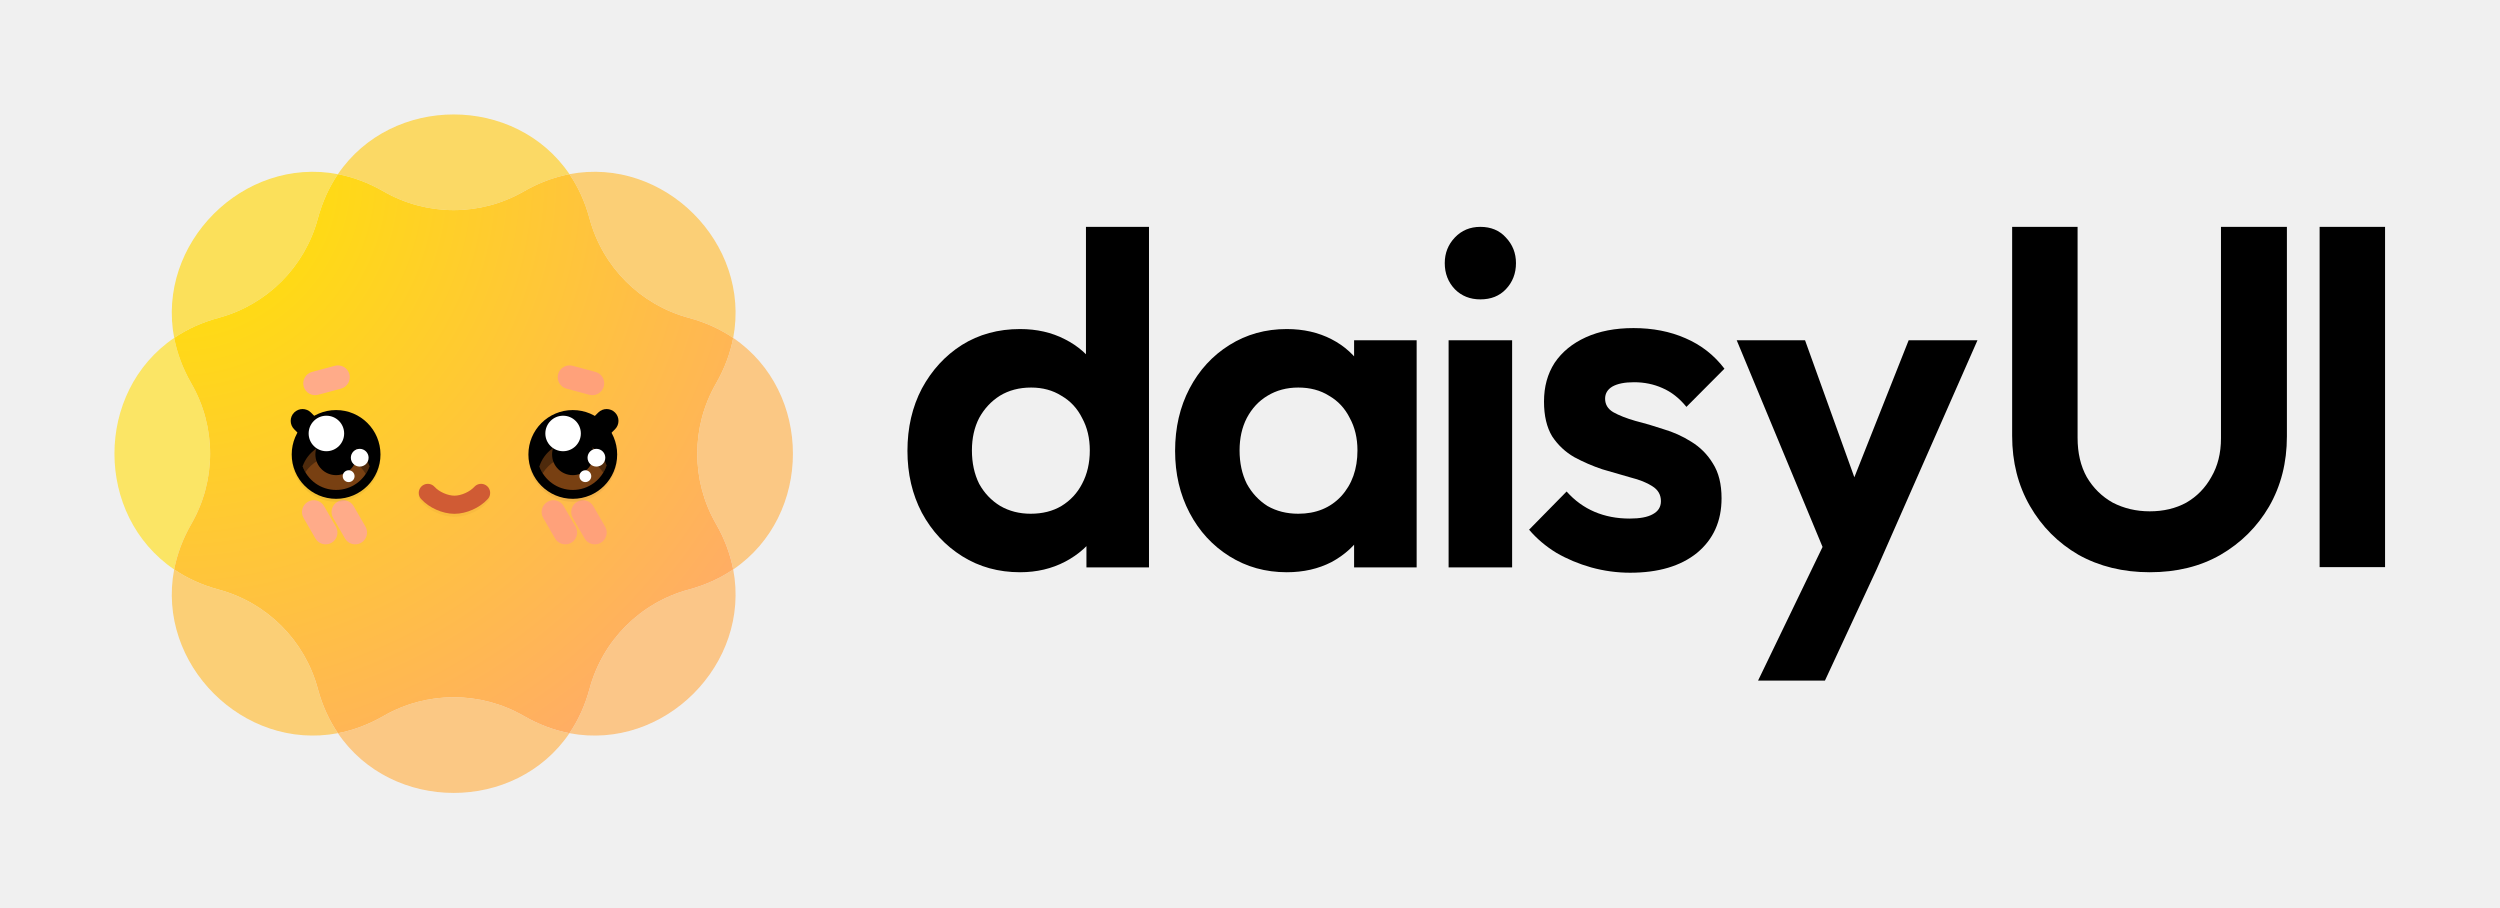
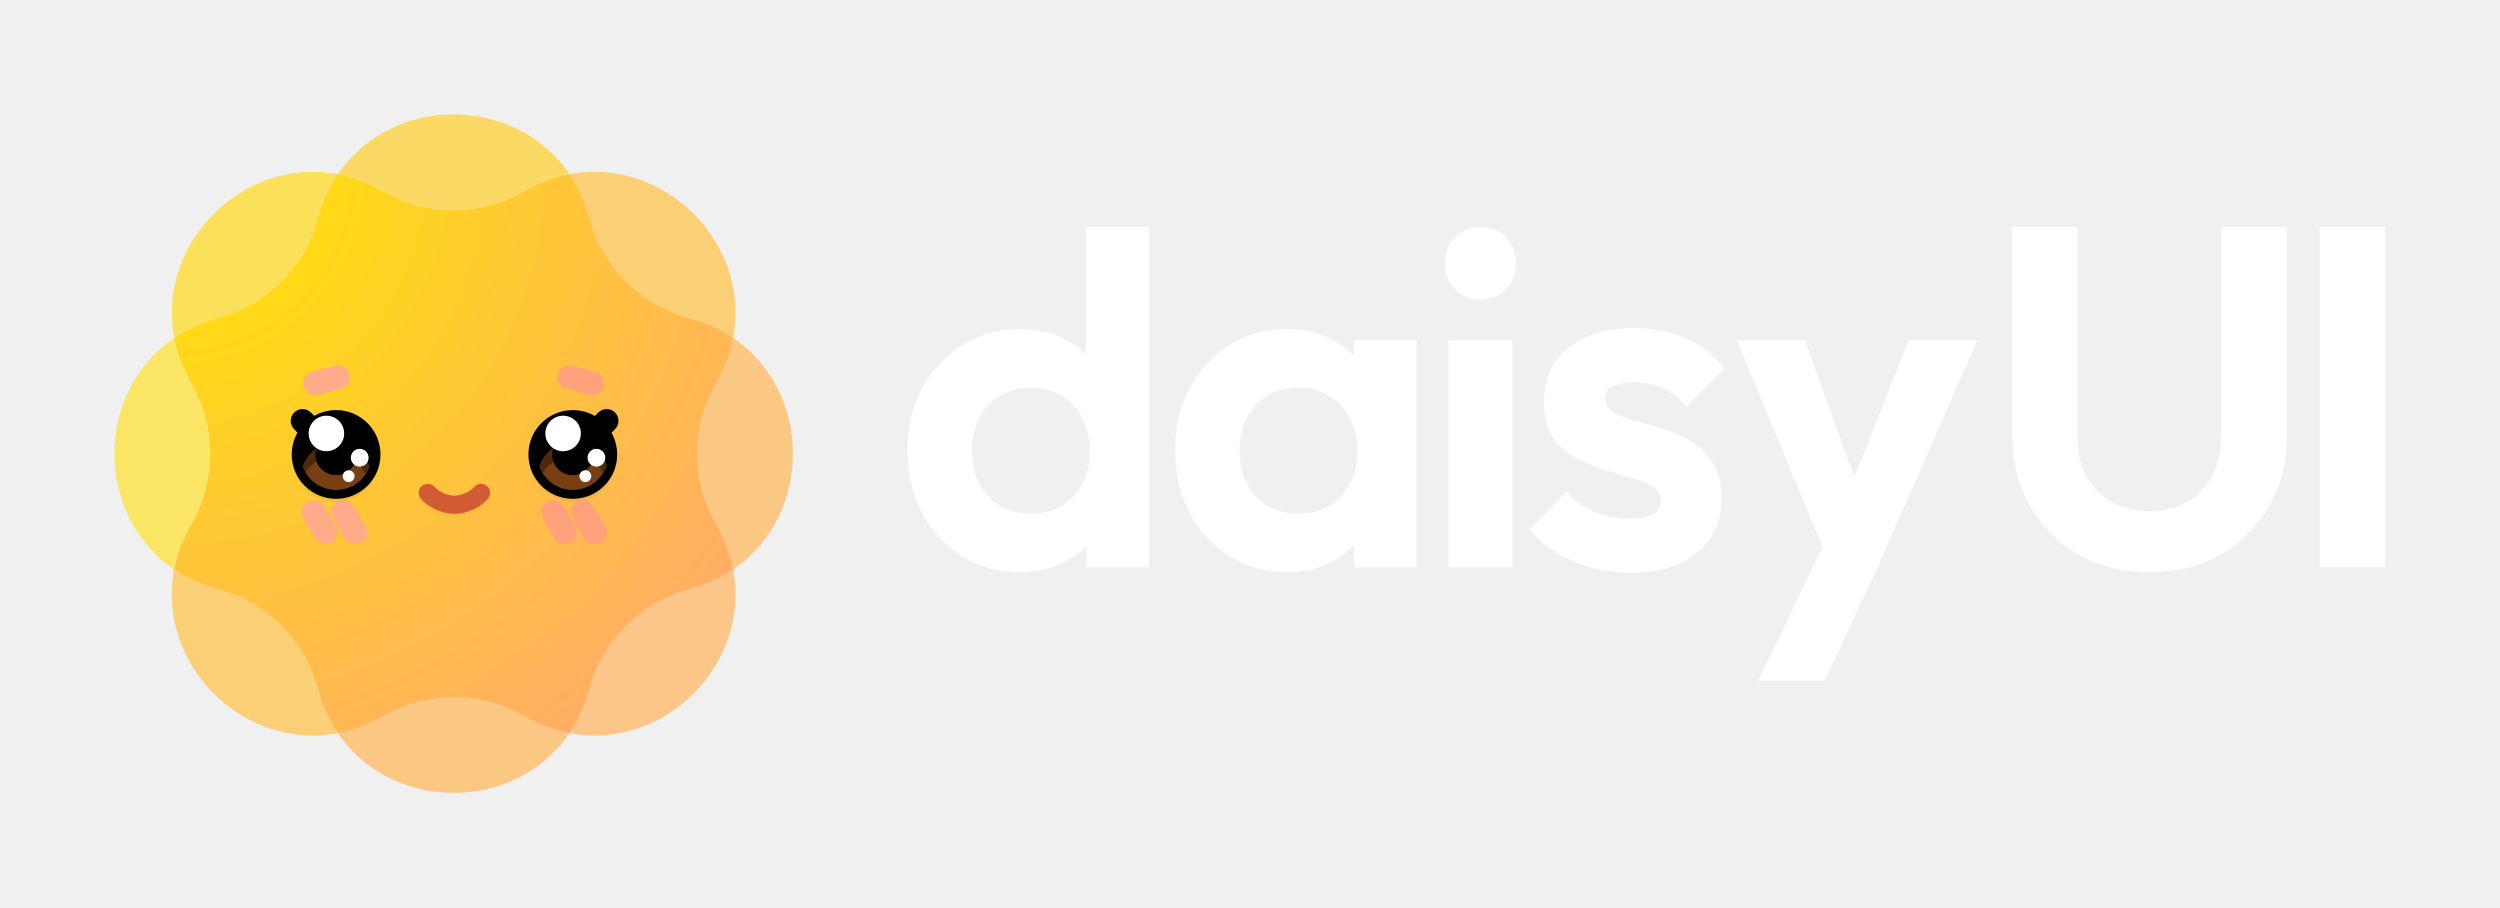
<svg xmlns="http://www.w3.org/2000/svg" aria-label="daisyUI logo" viewBox="0 0 1653 600">
  <svg aria-label="daisyUI logomark" x="75" y="75" width="450" height="450" viewBox="0 0 450 450" fill="none">
    <g data-name="bg">
      <g opacity="0.7">
        <path d="M148.425 40.167C142.7 48.599 138.15 58.381 135.152 69.514C126.533 101.527 101.527 126.533 69.514 135.153C58.381 138.15 48.598 142.7 40.166 148.426C28.214 85.913 85.912 28.215 148.425 40.167Z" fill="#FFD819" />
        <path d="M40.167 148.425C42.081 158.436 45.781 168.571 51.533 178.563C68.075 207.294 68.075 242.658 51.533 271.39C45.781 281.382 42.081 291.516 40.167 301.528C-12.487 265.775 -12.487 184.178 40.167 148.425Z" fill="#FFE029" />
        <path d="M148.425 409.786C142.7 401.354 138.15 391.571 135.152 380.438C126.533 348.425 101.527 323.419 69.514 314.8C58.381 311.802 48.598 307.252 40.166 301.526C28.214 364.039 85.912 421.737 148.425 409.786Z" fill="#FFC141" />
        <path d="M301.528 409.785C291.517 407.871 281.383 404.171 271.391 398.419C242.659 381.877 207.295 381.877 178.564 398.419C168.572 404.171 158.437 407.872 148.426 409.785C184.178 462.439 265.776 462.439 301.528 409.785Z" fill="#FFB655" />
        <path d="M409.787 301.527C401.355 307.253 391.573 311.802 380.44 314.8C348.427 323.419 323.421 348.425 314.801 380.439C311.804 391.571 307.254 401.354 301.528 409.786C364.04 421.737 421.738 364.039 409.787 301.527Z" fill="#FFB35B" />
        <path d="M409.787 148.426C407.873 158.437 404.173 168.571 398.42 178.563C381.879 207.294 381.879 242.658 398.42 271.39C404.173 281.382 407.873 291.516 409.787 301.527C462.44 265.775 462.44 184.179 409.787 148.426Z" fill="#FFB656" />
        <path d="M301.528 40.166C307.254 48.599 311.804 58.381 314.801 69.514C323.421 101.527 348.427 126.533 380.44 135.153C391.573 138.15 401.355 142.7 409.787 148.425C421.738 85.913 364.04 28.216 301.528 40.166Z" fill="#FFC042" />
        <path d="M148.426 40.167C158.437 42.081 168.571 45.781 178.563 51.534C207.295 68.075 242.659 68.076 271.39 51.534C281.382 45.781 291.516 42.081 301.527 40.167C265.774 -12.486 184.178 -12.486 148.426 40.167Z" fill="#FFCE2A" />
      </g>
      <path fill-rule="evenodd" clip-rule="evenodd" d="M135.155 69.514C138.152 58.381 142.702 48.598 148.428 40.166C158.438 42.08 168.573 45.78 178.564 51.533C207.296 68.074 242.66 68.074 271.391 51.533C281.383 45.78 291.518 42.08 301.529 40.166C307.255 48.598 311.805 58.381 314.802 69.514C323.422 101.527 348.428 126.533 380.441 135.152C391.573 138.15 401.356 142.699 409.788 148.425C407.874 158.436 404.174 168.571 398.421 178.562C381.879 207.294 381.879 242.658 398.421 271.39C404.174 281.381 407.874 291.516 409.788 301.527C401.356 307.253 391.573 311.802 380.441 314.8C348.428 323.419 323.422 348.425 314.802 380.438C311.805 391.571 307.255 401.354 301.529 409.786C291.518 407.872 281.383 404.172 271.391 398.419C242.66 381.878 207.296 381.878 178.564 398.419C168.573 404.172 158.438 407.872 148.428 409.786C142.702 401.354 138.152 391.571 135.155 380.438C126.535 348.425 101.529 323.419 69.516 314.8C58.383 311.802 48.6 307.252 40.168 301.526C42.082 291.516 45.782 281.381 51.534 271.39C68.076 242.658 68.076 207.294 51.534 178.562C45.782 168.571 42.082 158.437 40.168 148.426C48.6 142.7 58.383 138.15 69.516 135.152C101.529 126.533 126.535 101.527 135.155 69.514Z" fill="url(#daisy_disc_gradient)" />
    </g>
    <rect x="313.369" y="252.866" width="31.301" height="15.65" rx="7.825" transform="rotate(60 313.369 252.866)" fill="#FFA17A" />
    <rect x="293.808" y="252.866" width="31.301" height="15.65" rx="7.825" transform="rotate(60 293.808 252.866)" fill="#FFA17A" />
    <rect x="154.911" y="252.866" width="31.301" height="15.65" rx="7.825" transform="rotate(60 154.911 252.866)" fill="#FFAB89" />
    <rect x="135.348" y="252.866" width="31.301" height="15.65" rx="7.825" transform="rotate(60 135.348 252.866)" fill="#FFAB89" />
    <g>
      <rect x="296.044" y="164.833" width="31.301" height="15.65" rx="7.825" transform="rotate(15 296.044 164.833)" fill="#FFA17A" />
      <animateTransform attributeName="transform" type="translate" values="0,0; 0,-3; 0,0; 0,0; 0,0" dur="5s" repeatCount="indefinite" />
    </g>
    <g>
      <rect x="123.752" y="172.934" width="31.301" height="15.65" rx="7.825" transform="rotate(-15 123.752 172.934)" fill="#FFAB89" />
      <animateTransform attributeName="transform" type="translate" values="0,0; 0,-3; 0,0; 0,0; 0,0" dur="5s" repeatCount="indefinite" />
    </g>
    <g data-name="mouth">
      <path d="M207.872 252.866C211.999 257.438 219.319 260.691 225.479 260.691C231.638 260.691 238.958 257.438 243.085 252.866" stroke="#8B2C0C" stroke-opacity="0.05" stroke-width="12" stroke-linecap="round" />
      <path d="M207.872 250.91C211.999 255.482 219.319 258.735 225.479 258.735C231.638 258.735 238.958 255.482 243.085 250.91" stroke="#D05B34" stroke-width="12" stroke-linecap="round" />
    </g>
    <g data-name="eye-open">
      <g data-name="left">
        <rect x="125.037" y="192.221" width="31.301" height="15.65" rx="7.825" transform="rotate(45 125.037 192.221)" fill="black" />
        <rect x="117.882" y="196.134" width="58.689" height="58.689" rx="29.344" fill="black" />
        <rect x="117.882" y="198.089" width="58.689" height="58.689" rx="29.344" fill="black" fill-opacity="0.05" />
        <path fill-rule="evenodd" clip-rule="evenodd" d="M125.086 233.301C128.309 224.184 137.004 217.652 147.225 217.652C157.447 217.652 166.142 224.185 169.365 233.304C166.142 242.42 157.446 248.952 147.226 248.952C137.004 248.952 128.308 242.419 125.086 233.301Z" fill="#784012" />
        <path fill-rule="evenodd" clip-rule="evenodd" d="M166.831 238.399C169.279 234.693 170.704 230.252 170.704 225.478C170.704 212.513 160.193 202.002 147.228 202.002C134.263 202.002 123.753 212.513 123.753 225.478C123.753 229.758 124.898 233.771 126.899 237.226C131.1 230.867 138.311 226.671 146.502 226.671C155.187 226.671 162.771 231.388 166.831 238.399Z" fill="black" fill-opacity="0.35" />
        <rect x="133.532" y="211.784" width="27.388" height="27.388" rx="13.694" fill="black" />
        <circle cx="140.814" cy="211.609" r="11.738" fill="white" />
        <circle cx="162.848" cy="227.64" r="5.869" fill="white" />
        <circle cx="155.525" cy="239.853" r="3.913" fill="white" />
      </g>
      <g data-name="right">
        <rect x="337.181" y="203.288" width="31.301" height="15.65" rx="7.825" transform="rotate(135 337.181 203.288)" fill="black" />
        <rect x="274.385" y="198.09" width="58.689" height="58.689" rx="29.344" fill="black" fill-opacity="0.05" />
        <rect x="274.385" y="196.134" width="58.689" height="58.689" rx="29.344" fill="black" />
        <path fill-rule="evenodd" clip-rule="evenodd" d="M281.629 233.41C284.664 223.959 293.525 217.12 303.984 217.12C314.166 217.12 322.833 223.602 326.086 232.664C323.051 242.114 314.189 248.954 303.731 248.954C293.549 248.954 284.881 242.472 281.629 233.41Z" fill="#784012" />
        <path fill-rule="evenodd" clip-rule="evenodd" d="M323.862 237.557C325.984 234.028 327.204 229.896 327.204 225.479C327.204 212.514 316.693 202.003 303.728 202.003C290.763 202.003 280.253 212.514 280.253 225.479C280.253 230.068 281.57 234.349 283.846 237.966C287.951 231.137 295.432 226.569 303.98 226.569C312.356 226.569 319.708 230.956 323.862 237.557Z" fill="black" fill-opacity="0.35" />
        <rect x="290.035" y="211.785" width="27.388" height="27.388" rx="13.694" fill="black" />
        <circle cx="297.318" cy="211.609" r="11.738" fill="white" />
        <circle cx="319.352" cy="227.64" r="5.869" fill="white" />
        <circle cx="312.029" cy="239.853" r="3.913" fill="white" />
      </g>
      <animate attributeName="display" values="inline;none;inline" keyTimes="0;0.97;1" dur="15s" repeatCount="indefinite" />
    </g>
    <g data-name="eye-close" stroke="black" stroke-width="12" stroke-linecap="round" style="display: none;">
      <path d="M326 224C326 212.402 315.926 203 303.5 203C291.074 203 281 212.402 281 224" />
      <path d="M170 224C170 212.402 159.926 203 147.5 203C135.074 203 125 212.402 125 224" />
      <animate attributeName="display" values="none;inline;none" keyTimes="0;0.97;1" dur="15s" repeatCount="indefinite" />
    </g>
    <defs>
      <radialGradient id="daisy_disc_gradient" cx="0" cy="0" r="1" gradientUnits="userSpaceOnUse" gradientTransform="translate(40.0037 40.0027) rotate(45) scale(522.888 522.888)">
        <stop stop-color="#FFE600" />
        <stop offset="1" stop-color="#FFA573" />
      </radialGradient>
    </defs>
  </svg>
-   <svg aria-label="daisyUI logotype" x="600" y="150" width="977" height="300" viewBox="0 0 977 300" fill="black">
+   <svg aria-label="daisyUI logotype" x="600" y="150" width="977" height="300" viewBox="0 0 977 300" fill="white">
    <path d="M74.448 228.367C60.237 228.367 47.511 224.851 36.27 217.818C25.028 210.785 16.12 201.194 9.545 189.046C3.182 176.898 0 163.258 0 148.126C0 132.781 3.182 119.034 9.545 106.886C16.12 94.738 24.922 85.147 35.952 78.114C47.193 71.081 60.025 67.564 74.448 67.564C85.478 67.564 95.34 69.802 104.037 74.278C112.945 78.754 120.05 85.041 125.353 93.139C130.868 101.025 133.837 109.976 134.261 119.993V174.98C133.837 184.996 130.974 194.054 125.671 202.153C120.369 210.252 113.263 216.646 104.355 221.334C95.446 226.023 85.478 228.367 74.448 228.367ZM81.448 189.685C89.295 189.685 96.083 187.98 101.81 184.57C107.748 180.947 112.309 176.045 115.49 169.865C118.884 163.471 120.581 156.118 120.581 147.806C120.581 139.707 118.884 132.568 115.49 126.387C112.309 119.993 107.748 115.091 101.81 111.681C96.083 108.058 89.401 106.247 81.766 106.247C73.918 106.247 67.025 108.058 61.086 111.681C55.359 115.305 50.799 120.206 47.405 126.387C44.224 132.568 42.633 139.707 42.633 147.806C42.633 156.118 44.224 163.471 47.405 169.865C50.799 176.045 55.465 180.947 61.404 184.57C67.343 187.98 74.024 189.685 81.448 189.685ZM159.714 225.171H118.354V183.611L125.035 145.888L118.035 108.804V0H159.714V225.171Z" />
    <path d="M250.785 228.367C236.787 228.367 224.166 224.851 212.925 217.818C201.684 210.785 192.881 201.194 186.518 189.046C180.155 176.898 176.974 163.258 176.974 148.126C176.974 132.781 180.155 119.034 186.518 106.886C192.881 94.738 201.684 85.147 212.925 78.114C224.166 71.081 236.787 67.564 250.785 67.564C261.815 67.564 271.678 69.802 280.374 74.278C289.07 78.754 295.963 85.041 301.054 93.139C306.356 101.025 309.22 109.976 309.644 119.993V175.619C309.22 185.849 306.356 194.907 301.054 202.792C295.963 210.678 289.07 216.965 280.374 221.654C271.678 226.13 261.815 228.367 250.785 228.367ZM258.421 189.685C270.087 189.685 279.525 185.849 286.737 178.176C293.948 170.291 297.554 160.167 297.554 147.806C297.554 139.707 295.857 132.568 292.464 126.387C289.282 119.993 284.722 115.091 278.783 111.681C273.056 108.058 266.269 106.247 258.421 106.247C250.785 106.247 243.998 108.058 238.059 111.681C232.332 115.091 227.772 119.993 224.379 126.387C221.197 132.568 219.606 139.707 219.606 147.806C219.606 156.118 221.197 163.471 224.379 169.865C227.772 176.045 232.332 180.947 238.059 184.57C243.998 187.98 250.785 189.685 258.421 189.685ZM295.327 225.171V183.611L302.008 145.888L295.327 108.804V75L336.687 75V225.171H295.327Z" />
    <path d="M357.818 225.171V75H399.814V225.171H357.818ZM378.816 47.953C372.029 47.953 366.408 45.715 361.954 41.24C357.5 36.551 355.273 30.797 355.273 23.977C355.273 17.37 357.5 11.722 361.954 7.033C366.408 2.344 372.029 0 378.816 0C385.816 0 391.436 2.344 395.678 7.033C400.133 11.722 402.36 17.37 402.36 23.977C402.36 30.797 400.133 36.551 395.678 41.24C391.436 45.715 385.816 47.953 378.816 47.953Z" />
    <path d="M477.842 228.687C469.146 228.687 460.555 227.515 452.071 225.171C443.799 222.826 436.164 219.629 429.164 215.58C422.165 211.317 416.12 206.202 411.029 200.235L435.845 174.98C441.148 180.947 447.299 185.423 454.298 188.406C461.298 191.39 469.04 192.882 477.524 192.882C484.311 192.882 489.401 191.923 492.795 190.005C496.401 188.087 498.204 185.21 498.204 181.373C498.204 177.111 496.295 173.807 492.477 171.463C488.871 169.119 484.099 167.2 478.16 165.709C472.221 164.004 465.964 162.192 459.389 160.274C453.026 158.143 446.875 155.479 440.936 152.282C434.997 148.872 430.119 144.289 426.301 138.535C422.695 132.568 420.892 124.895 420.892 115.518C420.892 105.714 423.225 97.189 427.891 89.943C432.77 82.696 439.663 77.049 448.572 72.999C457.48 68.95 467.979 66.925 480.069 66.925C492.795 66.925 504.249 69.163 514.43 73.638C524.823 78.114 533.413 84.828 540.2 93.779L515.066 119.034C510.4 113.28 505.097 109.124 499.158 106.566C493.431 104.009 487.174 102.73 480.387 102.73C474.236 102.73 469.464 103.689 466.07 105.607C462.888 107.525 461.298 110.19 461.298 113.6C461.298 117.436 463.101 120.42 466.706 122.551C470.524 124.682 475.403 126.6 481.341 128.305C487.28 129.797 493.431 131.609 499.794 133.74C506.37 135.658 512.521 138.429 518.247 142.052C524.186 145.675 528.959 150.47 532.564 156.438C536.382 162.405 538.291 170.078 538.291 179.455C538.291 194.587 532.883 206.629 522.065 215.58C511.248 224.318 496.507 228.687 477.842 228.687Z" />
    <path d="M611.228 226.449L548.322 75H593.5L634.772 189.685L617.381 187.558L662.004 75H707.5L640.817 226.449H611.228ZM562.436 300L615.364 190.325L640.817 226.449L606.659 300H562.436Z" />
    <path d="M821.422 228.367C803.818 228.367 788.122 224.531 774.335 216.859C760.761 208.973 750.05 198.21 742.202 184.57C734.354 170.93 730.43 155.479 730.43 138.215V0H773.699V139.494C773.699 149.511 775.714 158.143 779.744 165.389C783.986 172.635 789.713 178.283 796.924 182.332C804.348 186.169 812.514 188.087 821.422 188.087C830.543 188.087 838.603 186.169 845.602 182.332C852.602 178.283 858.116 172.635 862.146 165.389C866.388 158.143 868.509 149.618 868.509 139.814V0H912.096V138.535C912.096 155.798 908.172 171.25 900.325 184.89C892.477 198.317 881.766 208.973 868.191 216.859C854.829 224.531 839.239 228.367 821.422 228.367Z" />
    <path d="M933.731 225V0H977V225H933.731Z" />
  </svg>
</svg>
